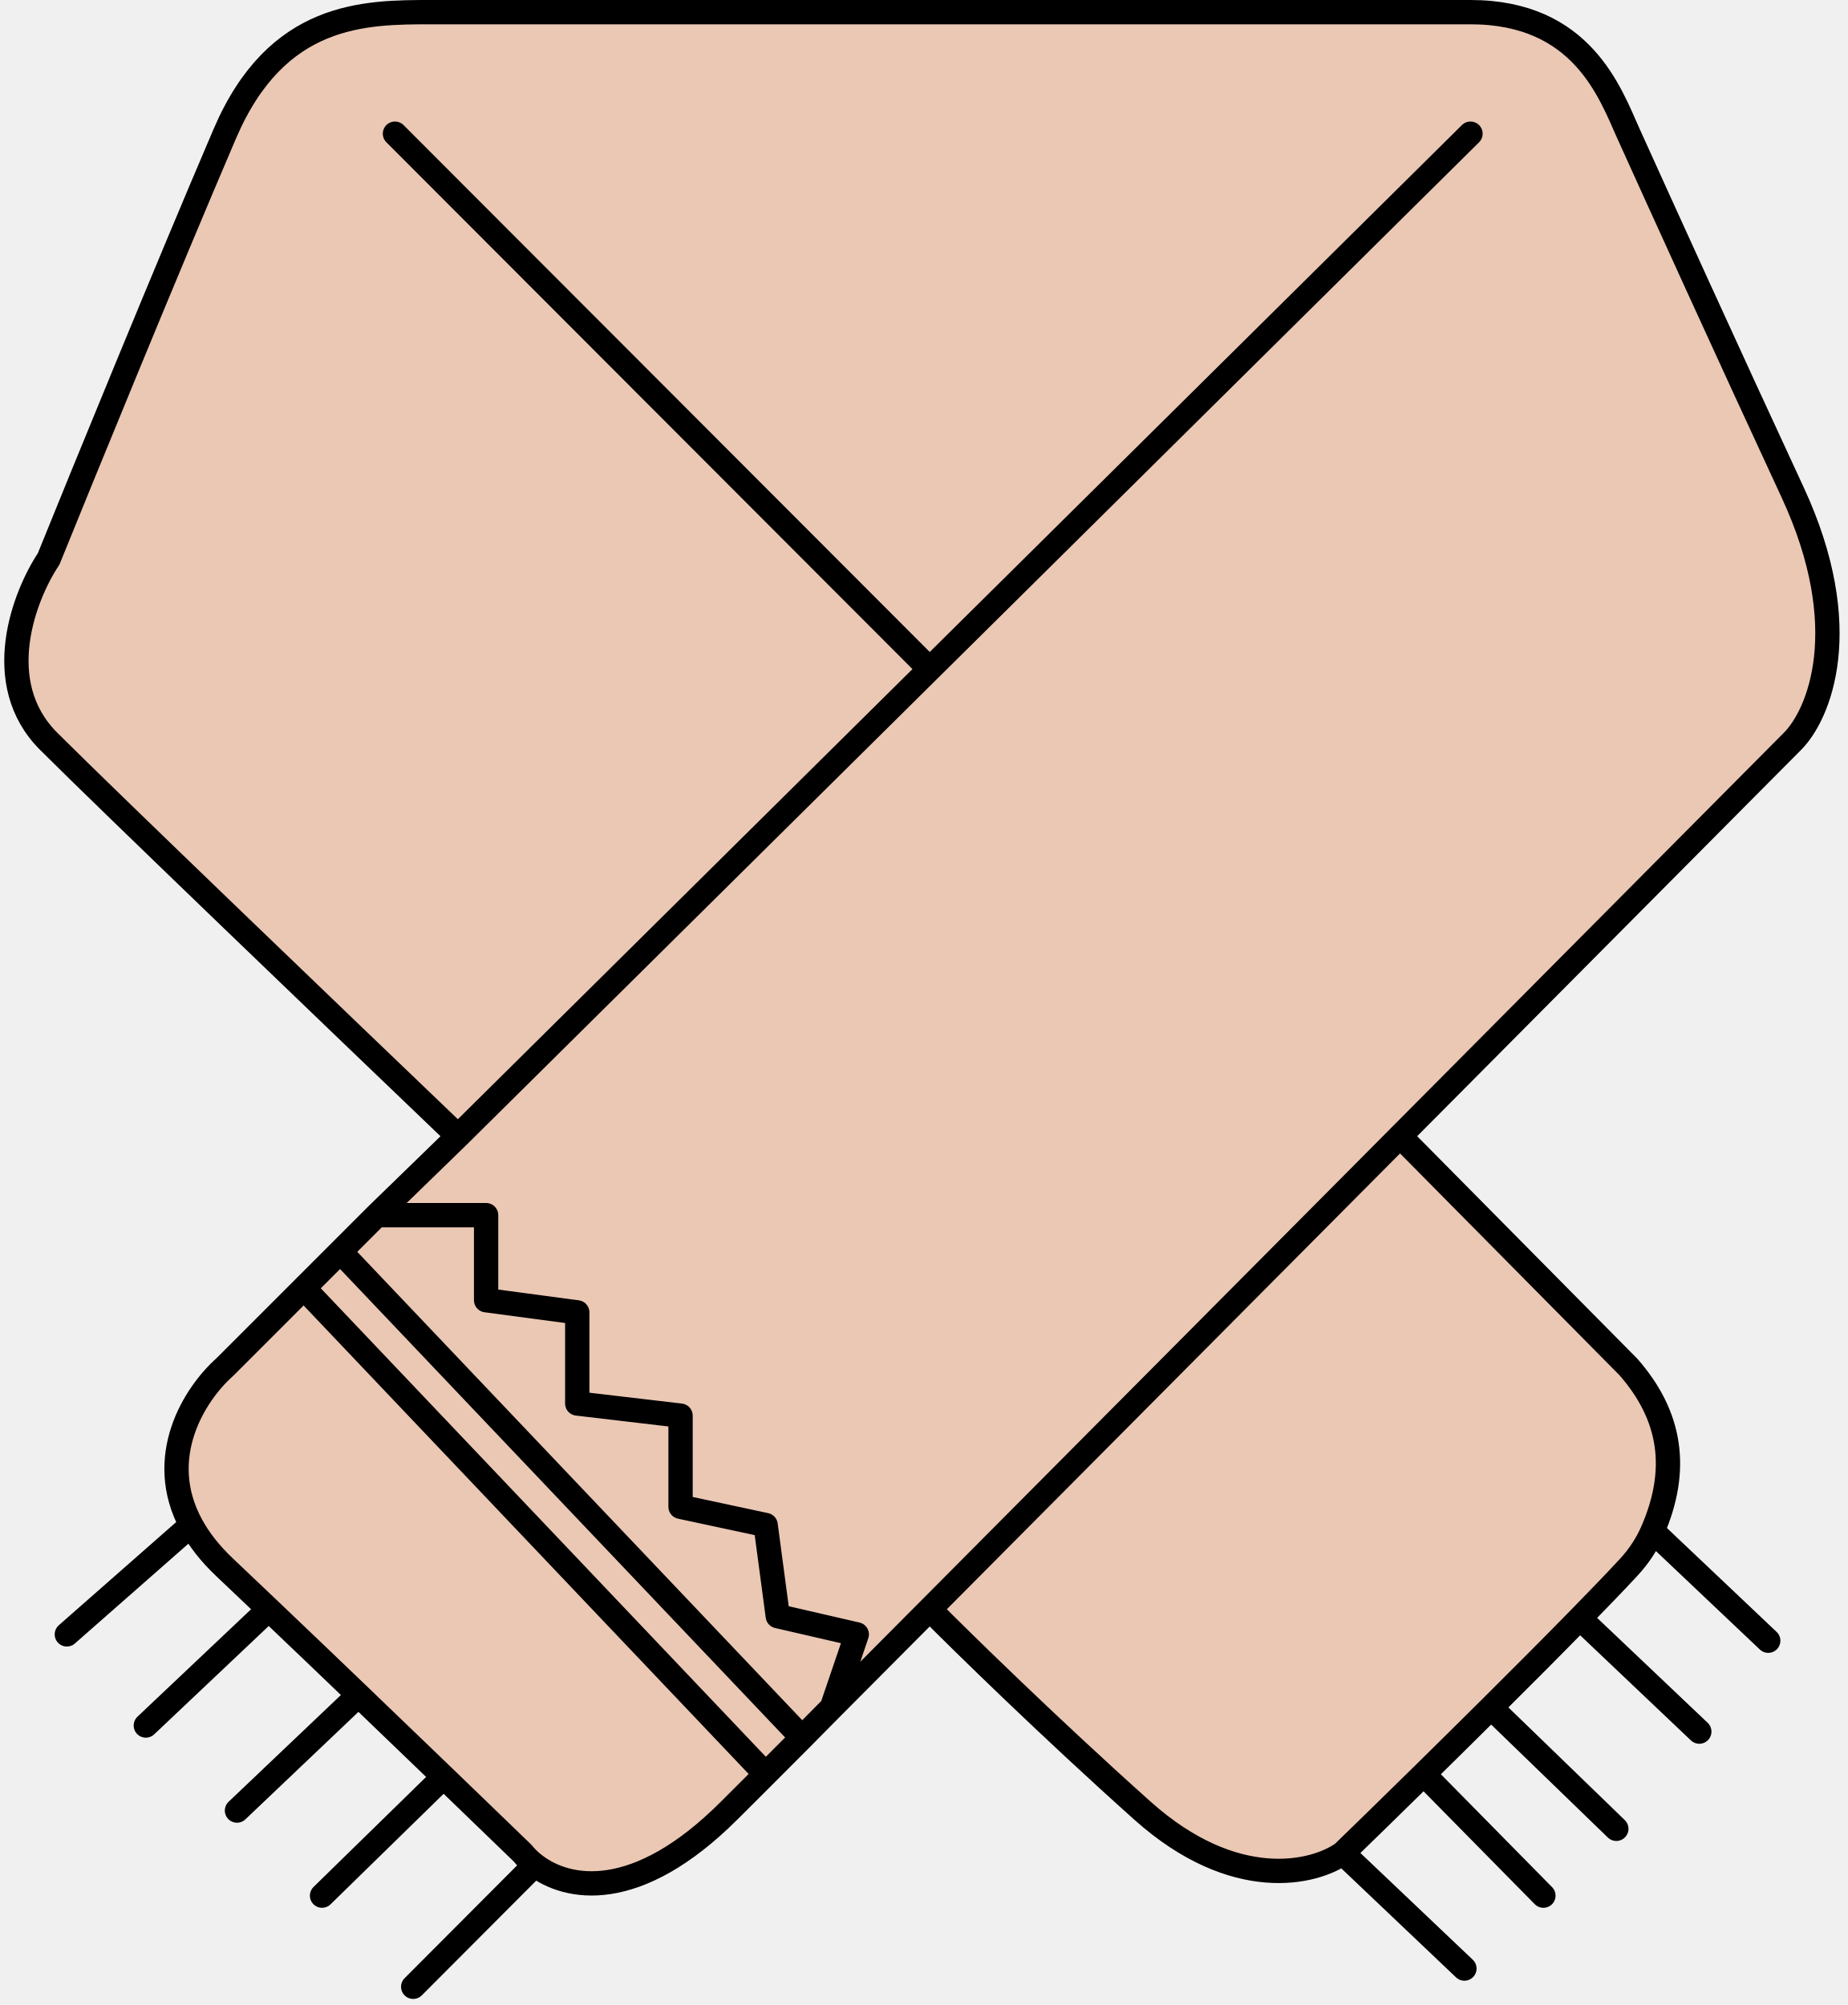
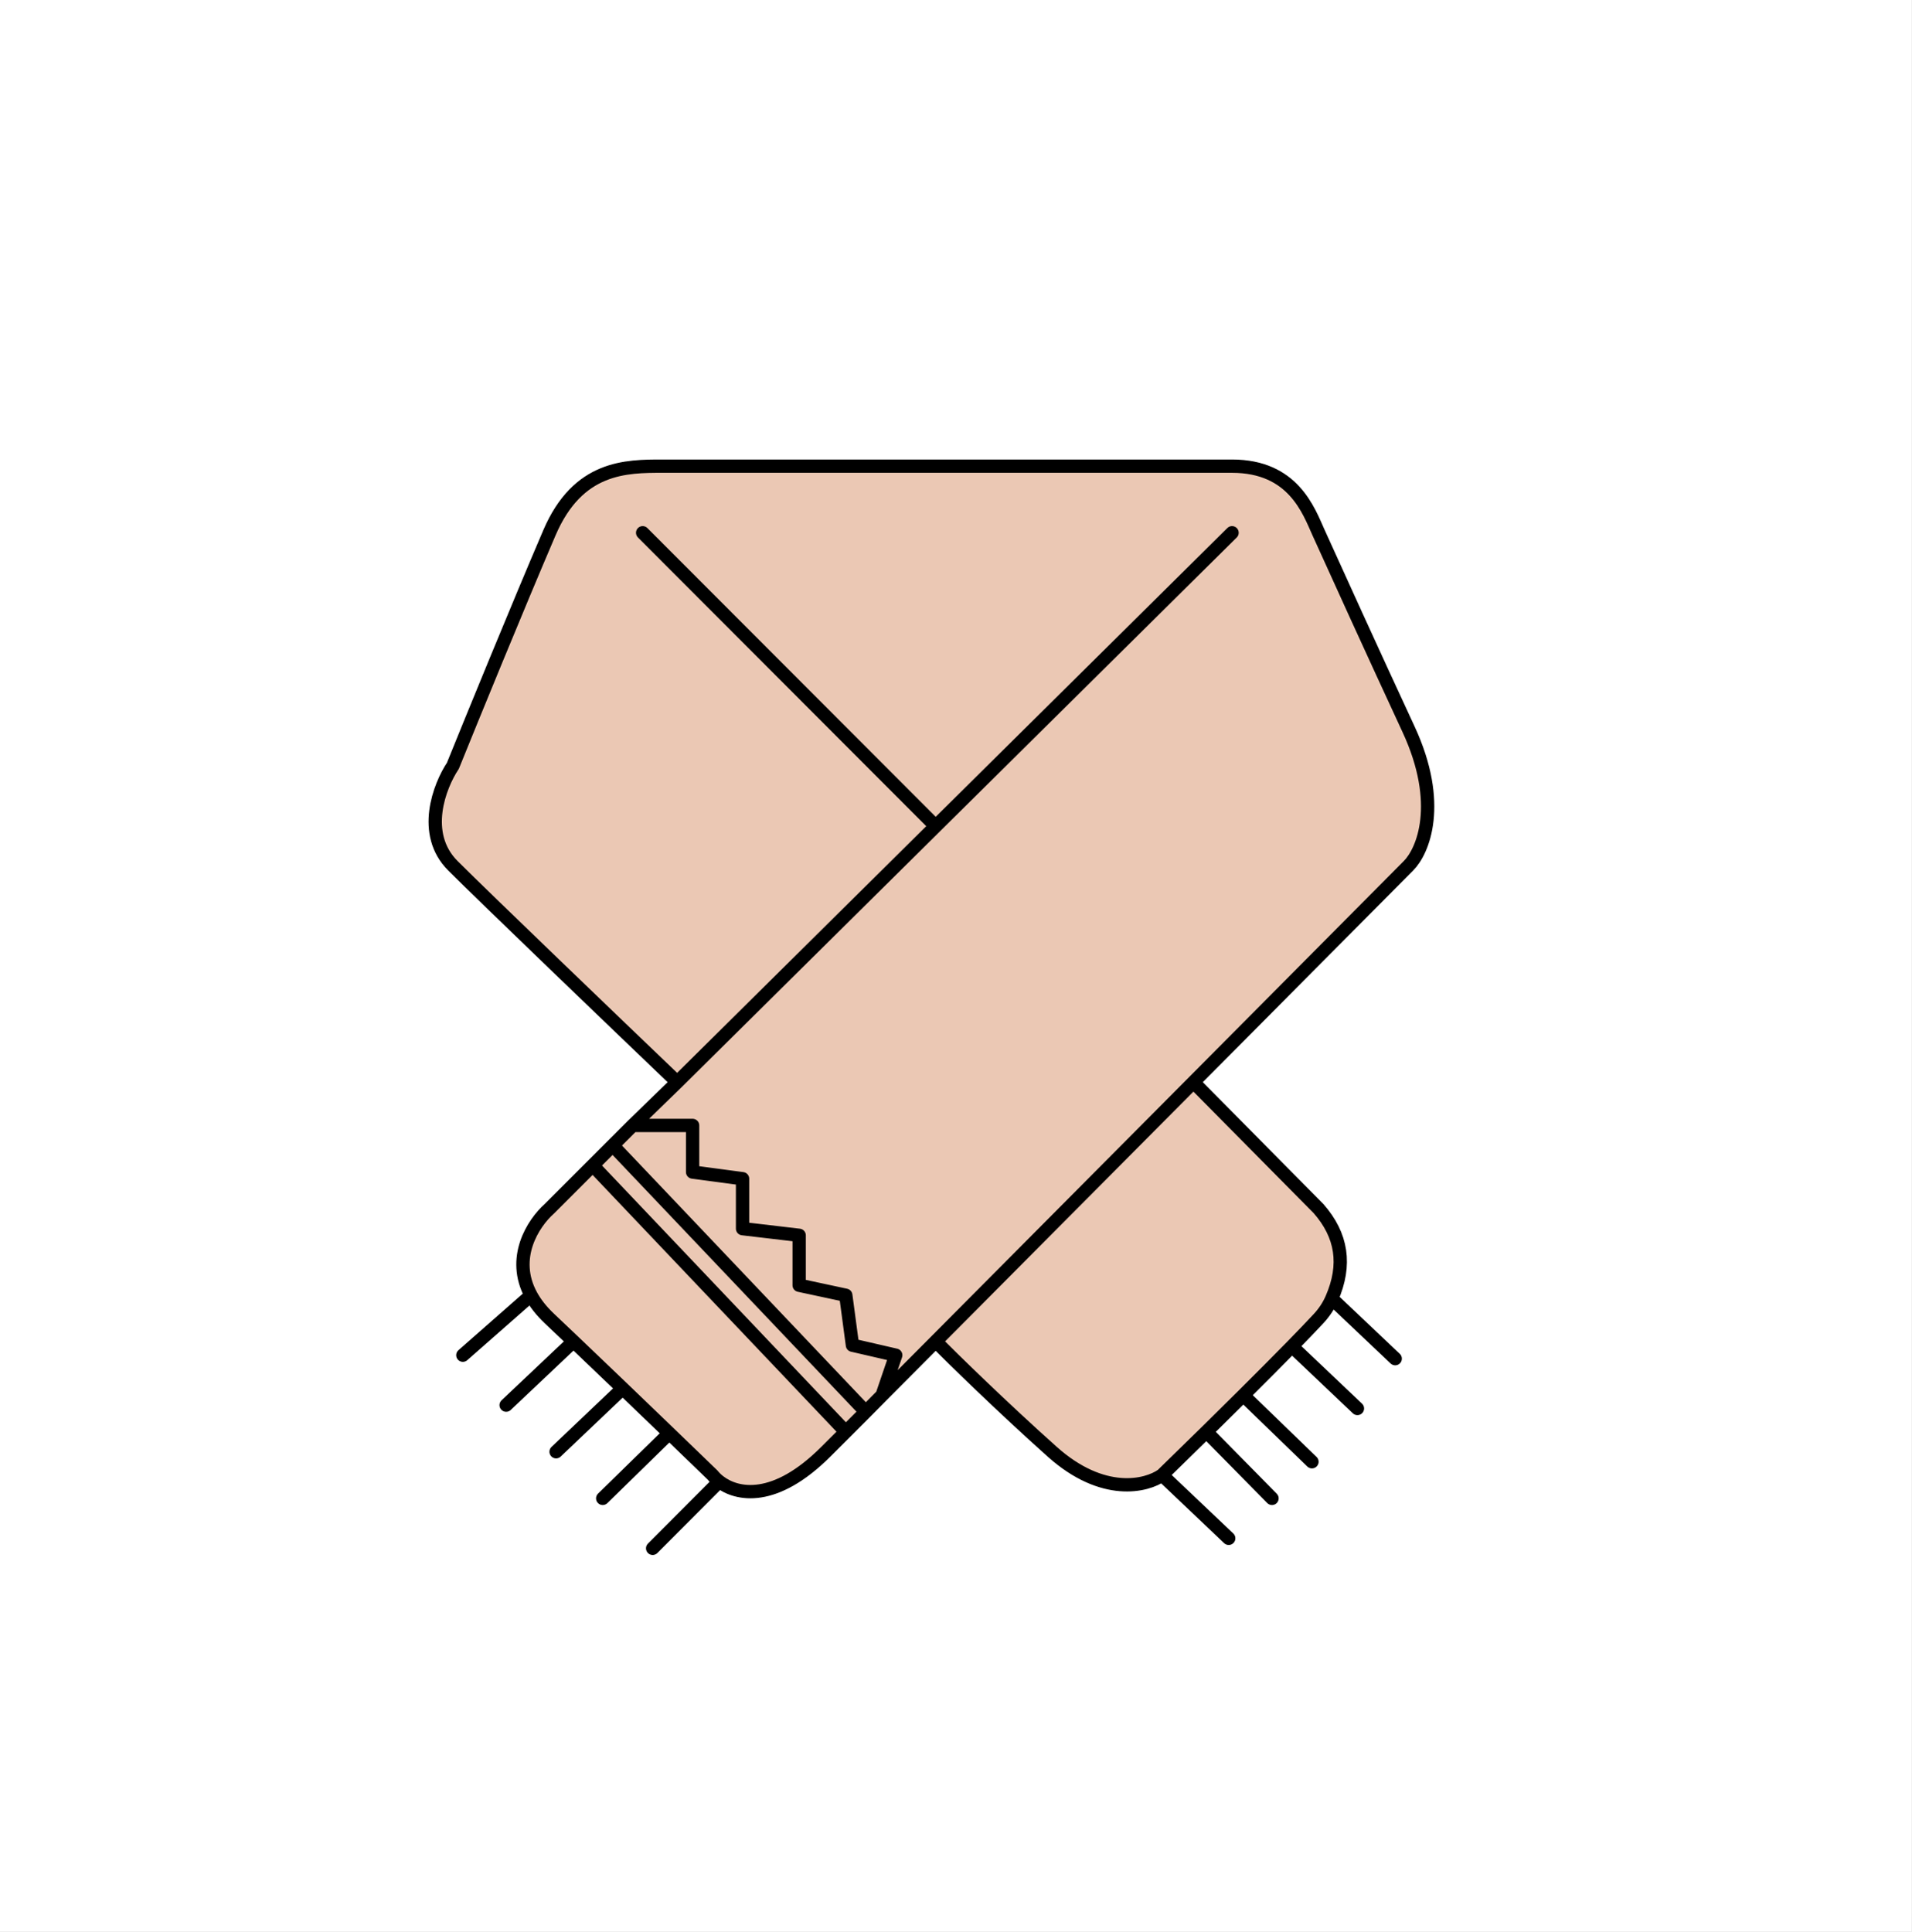
- <svg xmlns="http://www.w3.org/2000/svg" width="152" height="165" viewBox="0 0 152 165" fill="none">
-   <path d="M147.5 40.501C152.7 51.7 149.667 58.834 147.5 61.001C138.945 69.611 127.273 81.358 115.205 93.501L134 112.5C137.5 116.5 138.196 120.909 135.979 126.001C135.527 127.04 134.882 128.051 134 129C132.937 130.146 131.562 131.576 130 133.172C127.819 135.402 125.271 137.958 122.693 140.521C120.819 142.385 118.928 144.252 117.15 146.001C114.562 148.545 112.213 150.838 110.5 152.5C108.167 154.167 101.6 155.8 94 149C86.4 142.201 79.167 135.121 76.5 132.432C73.519 135.428 70.808 138.153 68.451 140.521C67.763 141.212 66 143 66 143C64.826 144.179 63.841 145.165 63 146.006C61.722 147.283 60.776 148.225 60 149C52.354 156.646 46.671 155.535 44 153.473C43.597 153.161 43.262 152.828 43 152.5C41.39 150.942 39.103 148.733 36.5 146.225C34.318 144.122 31.914 141.81 29.5 139.493C26.969 137.064 24.426 134.631 22.116 132.432C20.824 131.201 19.604 130.043 18.5 129C17.264 127.833 16.364 126.659 15.736 125.501C12.707 119.914 16.015 114.709 18.5 112.5L25 106L28 103L31 100L37.687 93.501C28.458 84.667 8.8 65.801 4 61.001C-0.8 56.2 2 49.001 4 46.001C6.833 39.001 13.7 22.201 18.5 11.001C22.786 1 30 1 35.5 1H121C130.2 1 132.5 7.679 134 11.001C136.333 16.167 142.3 29.3 147.5 40.501Z" fill="#EBC8B4" />
-   <path d="M121 11.001L76.5 55.066M37.687 93.501C28.458 84.667 8.8 65.801 4 61.001C-0.8 56.2 2 49.001 4 46.001C6.833 39.001 13.7 22.201 18.5 11.001C22.786 1 30 1 35.5 1C60.167 1 111.8 1 121 1C130.2 1 132.5 7.679 134 11.001C136.333 16.167 142.3 29.3 147.5 40.501C152.7 51.7 149.667 58.834 147.5 61.001C138.945 69.611 127.273 81.358 115.205 93.501M37.687 93.501L76.5 55.066M37.687 93.501L31 100M32.5 11.001L76.5 55.066M115.205 93.501L134 112.5C137.5 116.5 138.196 120.909 135.979 126.001M115.205 93.501C101.479 107.311 87.243 121.633 76.5 132.432M110.5 152.5C108.167 154.167 101.6 155.8 94 149C86.4 142.201 79.167 135.121 76.5 132.432M110.5 152.5C112.213 150.838 114.562 148.545 117.15 146.001M110.5 152.5L120.5 162.001M76.5 132.432C73.519 135.428 70.808 138.153 68.451 140.521M135.979 126.001C135.527 127.04 134.882 128.051 134 129C132.937 130.146 131.562 131.576 130 133.172M135.979 126.001L145.5 135.021M130 133.172L139.828 142.501M130 133.172C127.819 135.402 125.271 137.958 122.693 140.521M122.693 140.521L133 150.501M122.693 140.521C120.819 142.385 118.928 144.252 117.15 146.001M117.15 146.001L127 156.001M44 153.473C43.597 153.161 43.262 152.828 43 152.5C41.39 150.942 39.103 148.733 36.5 146.225M44 153.473C46.671 155.535 52.354 156.646 60 149C60.776 148.225 61.722 147.283 63 146.006M44 153.473L34 163.501M36.5 146.225L26.5 156M36.5 146.225C34.318 144.122 31.914 141.81 29.5 139.493M29.5 139.493L19.5 149M29.5 139.493C26.969 137.064 24.426 134.631 22.116 132.432M22.116 132.432C20.824 131.201 19.604 130.043 18.5 129C17.264 127.833 16.364 126.659 15.736 125.501M22.116 132.432L12 142M15.736 125.501C12.707 119.914 16.015 114.709 18.5 112.5L25 106M15.736 125.501L5.5 134.5M31 100H40V107L47.5 108V115.5L56 116.5V124L63 125.501L64 133L70.5 134.5L68.451 140.521M31 100L28 103M68.451 140.521C67.763 141.212 66 143 66 143M28 103L66 143M28 103L25 106M66 143C64.826 144.179 63.841 145.165 63 146.006M25 106L63 146.006" stroke="black" stroke-width="2" stroke-linecap="round" stroke-linejoin="round" />
+ <svg xmlns="http://www.w3.org/2000/svg" width="287" height="290" viewBox="0 0 287 290" fill="none">
+   <rect width="287" height="290" transform="matrix(-1 0 0 1 287 0)" fill="white" />
+   <path d="M211.5 109.5C216.7 120.701 213.667 127.834 211.5 130C202.945 138.611 191.273 150.358 179.205 162.501L198 181.5C201.5 185.5 202.196 189.909 199.979 195.001C199.527 196.04 198.882 197.051 198 198C196.936 199.146 195.562 200.576 194 202.172C191.819 204.402 189.271 206.958 186.693 209.521C184.819 211.385 182.928 213.252 181.15 215.001C178.562 217.545 176.213 219.838 174.5 221.5C172.167 223.167 165.6 224.8 158 218C150.4 211.201 143.167 204.121 140.5 201.432C137.519 204.428 134.808 207.153 132.45 209.521C131.763 210.212 130 212 130 212C128.826 213.179 127.841 214.165 127 215.006C125.722 216.283 124.776 217.225 124 218C116.354 225.646 110.671 224.535 108 222.473C107.597 222.161 107.262 221.828 107 221.5C105.39 219.942 103.103 217.733 100.5 215.225C98.318 213.122 95.914 210.81 93.5 208.493C90.969 206.064 88.426 203.631 86.117 201.432C84.824 200.201 83.604 199.043 82.5 198C81.264 196.833 80.364 195.659 79.736 194.501C76.707 188.914 80.015 183.709 82.5 181.5L89 175L92 172L95 169L101.687 162.501C92.458 153.667 72.8 134.801 68 130C63.2 125.2 66 118.001 68 115.001C70.833 108.001 77.7 91.201 82.5 80.001C86.786 70 94 70 99.5 70.001H185C194.2 70.001 196.5 76.679 198 80.001C200.333 85.167 206.3 98.3 211.5 109.5Z" fill="#EBC8B4" />
+   <path d="M185 80.001L140.5 124.066M101.687 162.501C92.458 153.667 72.8 134.801 68 130C63.2 125.2 66 118.001 68 115.001C70.833 108.001 77.7 91.201 82.5 80.001C86.786 70 94 70 99.5 70.001C124.167 70.001 175.8 70.001 185 70.001C194.2 70.001 196.5 76.679 198 80.001C200.333 85.167 206.3 98.3 211.5 109.5C216.7 120.7 213.667 127.834 211.5 130C202.945 138.611 191.273 150.358 179.205 162.501M101.687 162.501L140.5 124.066M101.687 162.501L95 169M96.5 80.001L140.5 124.066M179.205 162.501L198 181.5C201.5 185.5 202.196 189.909 199.979 195.001M179.205 162.501C165.479 176.311 151.242 190.633 140.5 201.432M174.5 221.5C172.167 223.167 165.6 224.8 158 218C150.4 211.201 143.167 204.121 140.5 201.432M174.5 221.5C176.213 219.838 178.562 217.545 181.15 215.001M174.5 221.5L184.5 231.001M140.5 201.432C137.519 204.428 134.808 207.153 132.45 209.521M199.979 195.001C199.527 196.04 198.882 197.051 198 198C196.936 199.146 195.562 200.576 194 202.172M199.979 195.001L209.5 204.021M194 202.172L203.828 211.501M194 202.172C191.819 204.402 189.271 206.958 186.693 209.521M186.693 209.521L197 219.501M186.693 209.521C184.819 211.385 182.928 213.252 181.15 215.001M181.15 215.001L191 225.001M108 222.473C107.597 222.161 107.262 221.828 107 221.5C105.39 219.942 103.103 217.733 100.5 215.225M108 222.473C110.671 224.535 116.354 225.646 124 218C124.776 217.225 125.722 216.283 127 215.006M108 222.473L98 232.501M100.5 215.225L90.5 225M100.5 215.225C98.318 213.122 95.914 210.81 93.5 208.493M93.5 208.493L83.5 218M93.5 208.493C90.969 206.064 88.426 203.631 86.117 201.432M86.117 201.432C84.824 200.201 83.604 199.043 82.5 198C81.264 196.833 80.364 195.659 79.736 194.501M86.117 201.432L76 211M79.736 194.501C76.707 188.914 80.015 183.709 82.5 181.5L89 175M79.736 194.501L69.5 203.5M95 169H104V176L111.5 177V184.5L120 185.5V193L127 194.501L128 202L134.5 203.5L132.45 209.521M95 169L92 172M132.45 209.521C131.763 210.212 130 212 130 212M92 172L130 212M92 172L89 175M130 212C128.826 213.179 127.841 214.165 127 215.006M89 175L127 215.006" stroke="black" stroke-width="2" stroke-linecap="round" stroke-linejoin="round" />
</svg>
